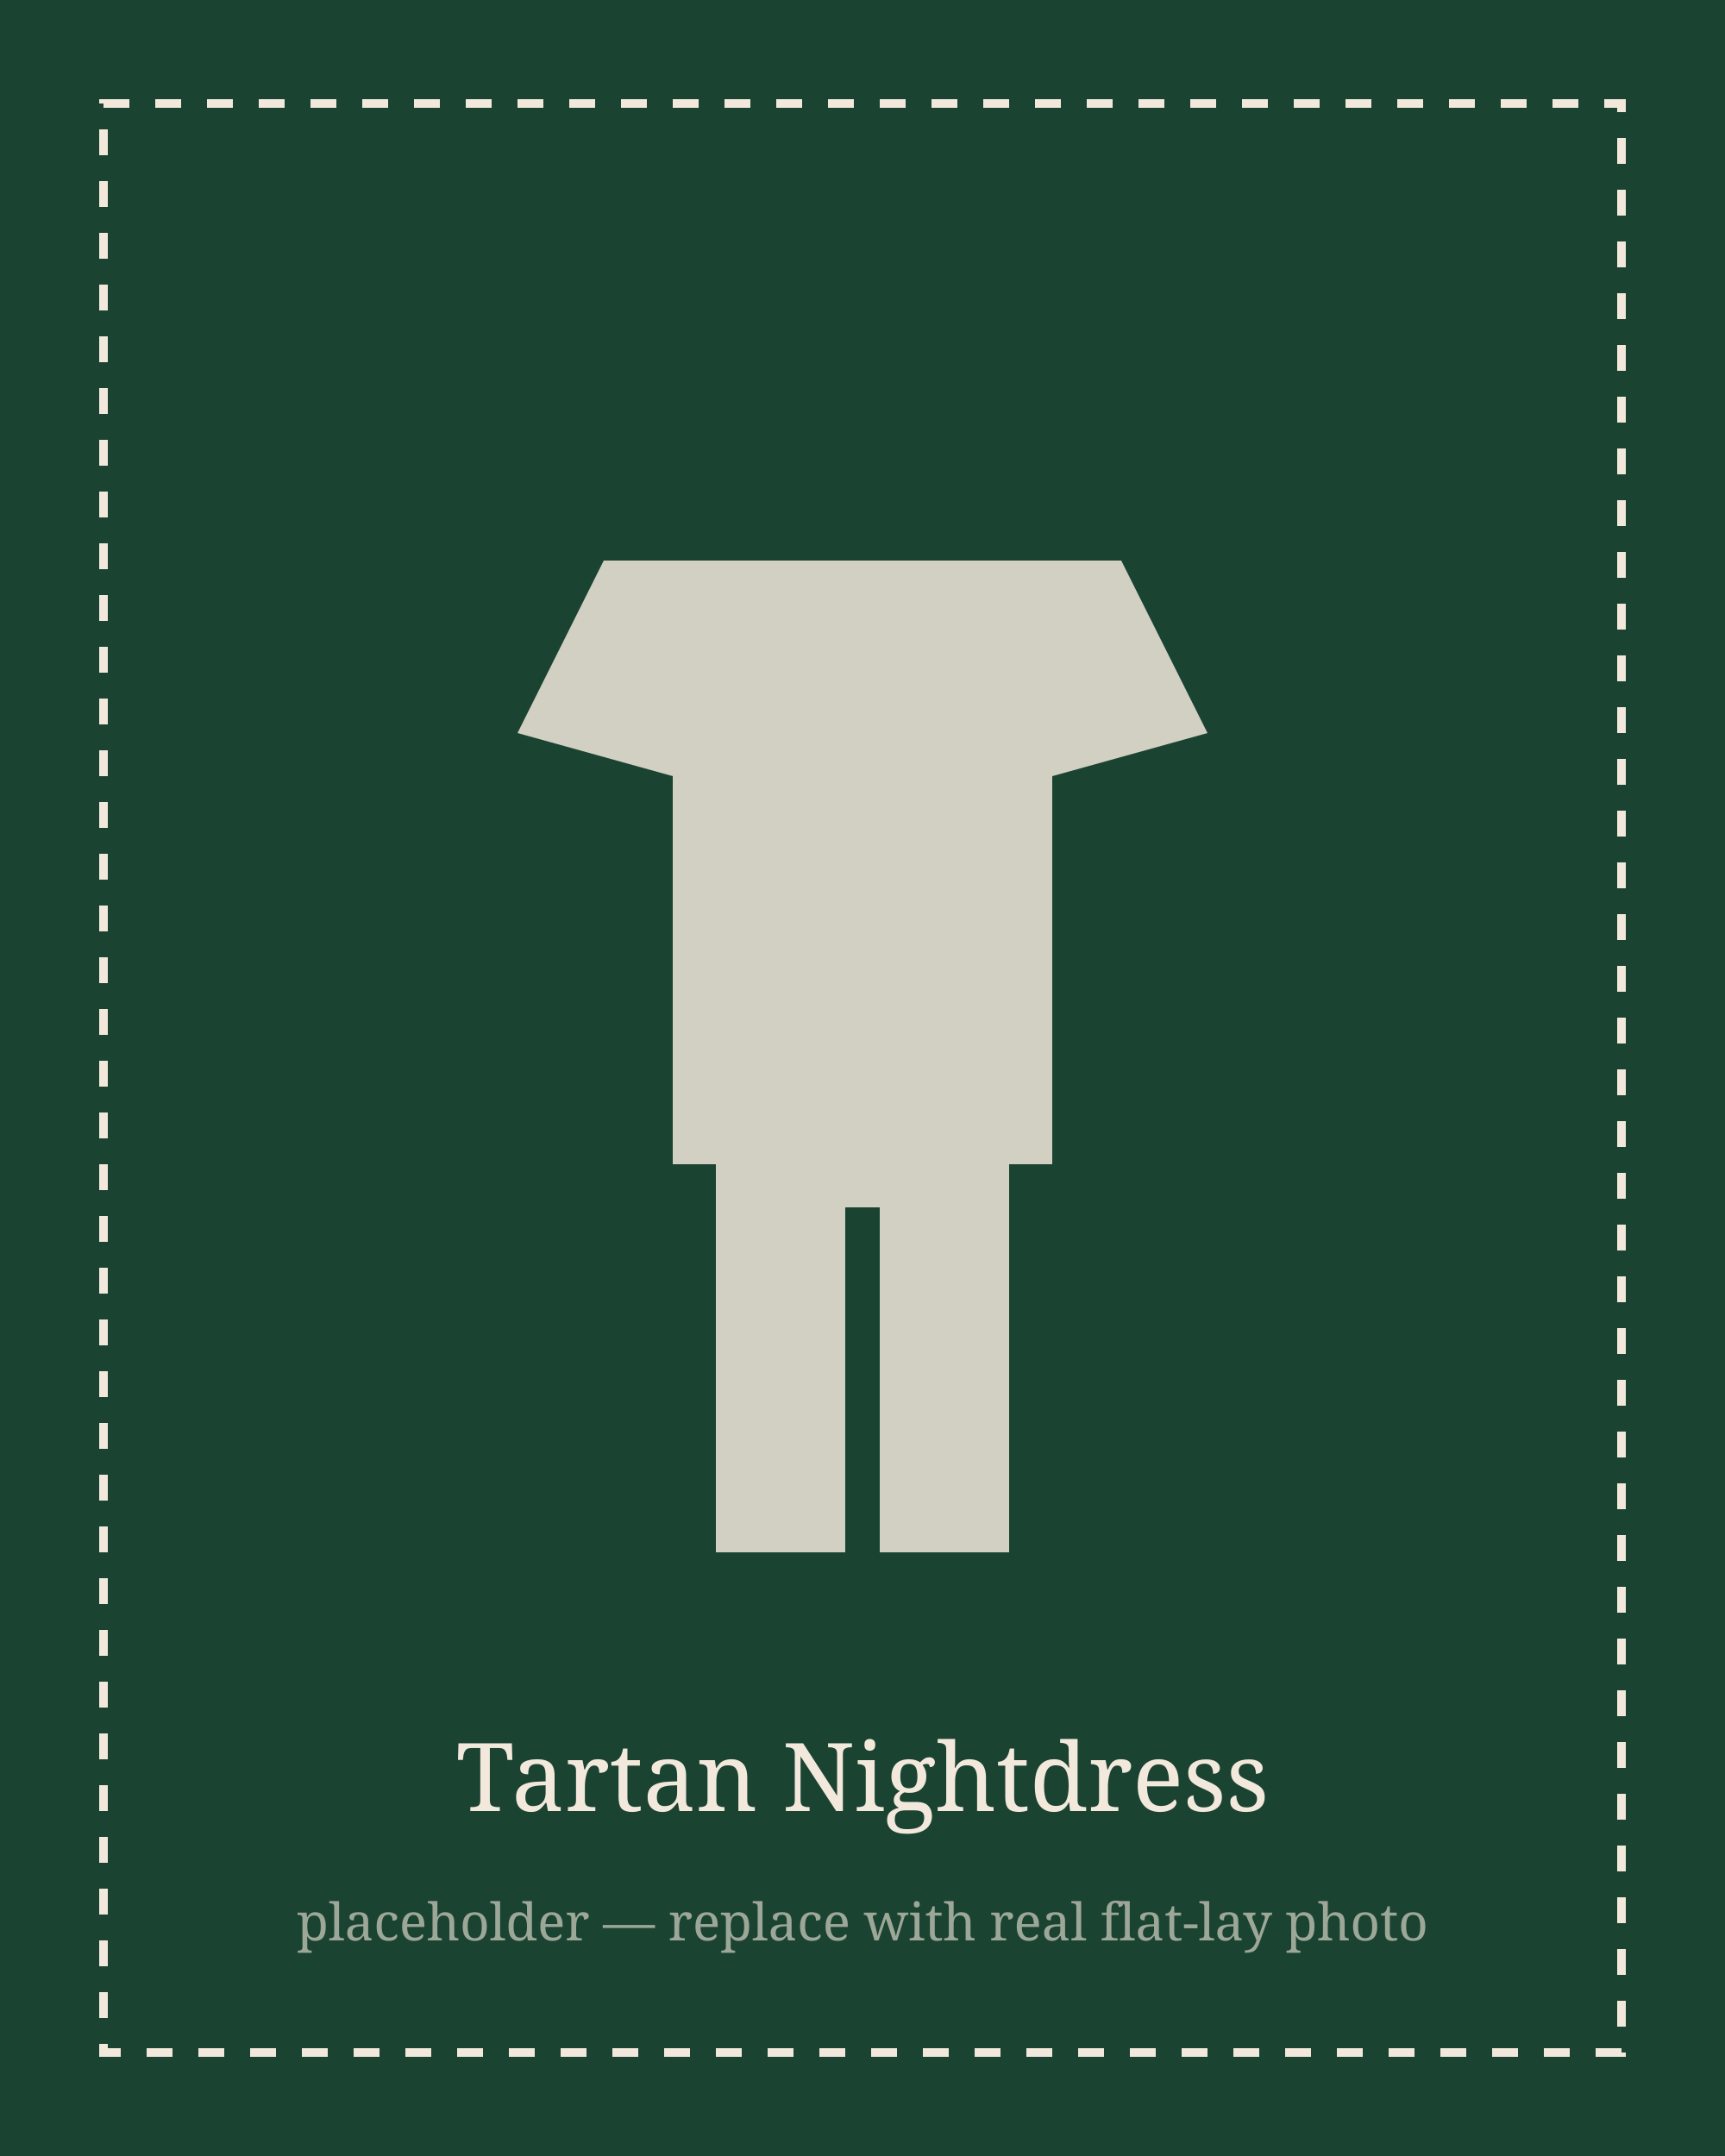
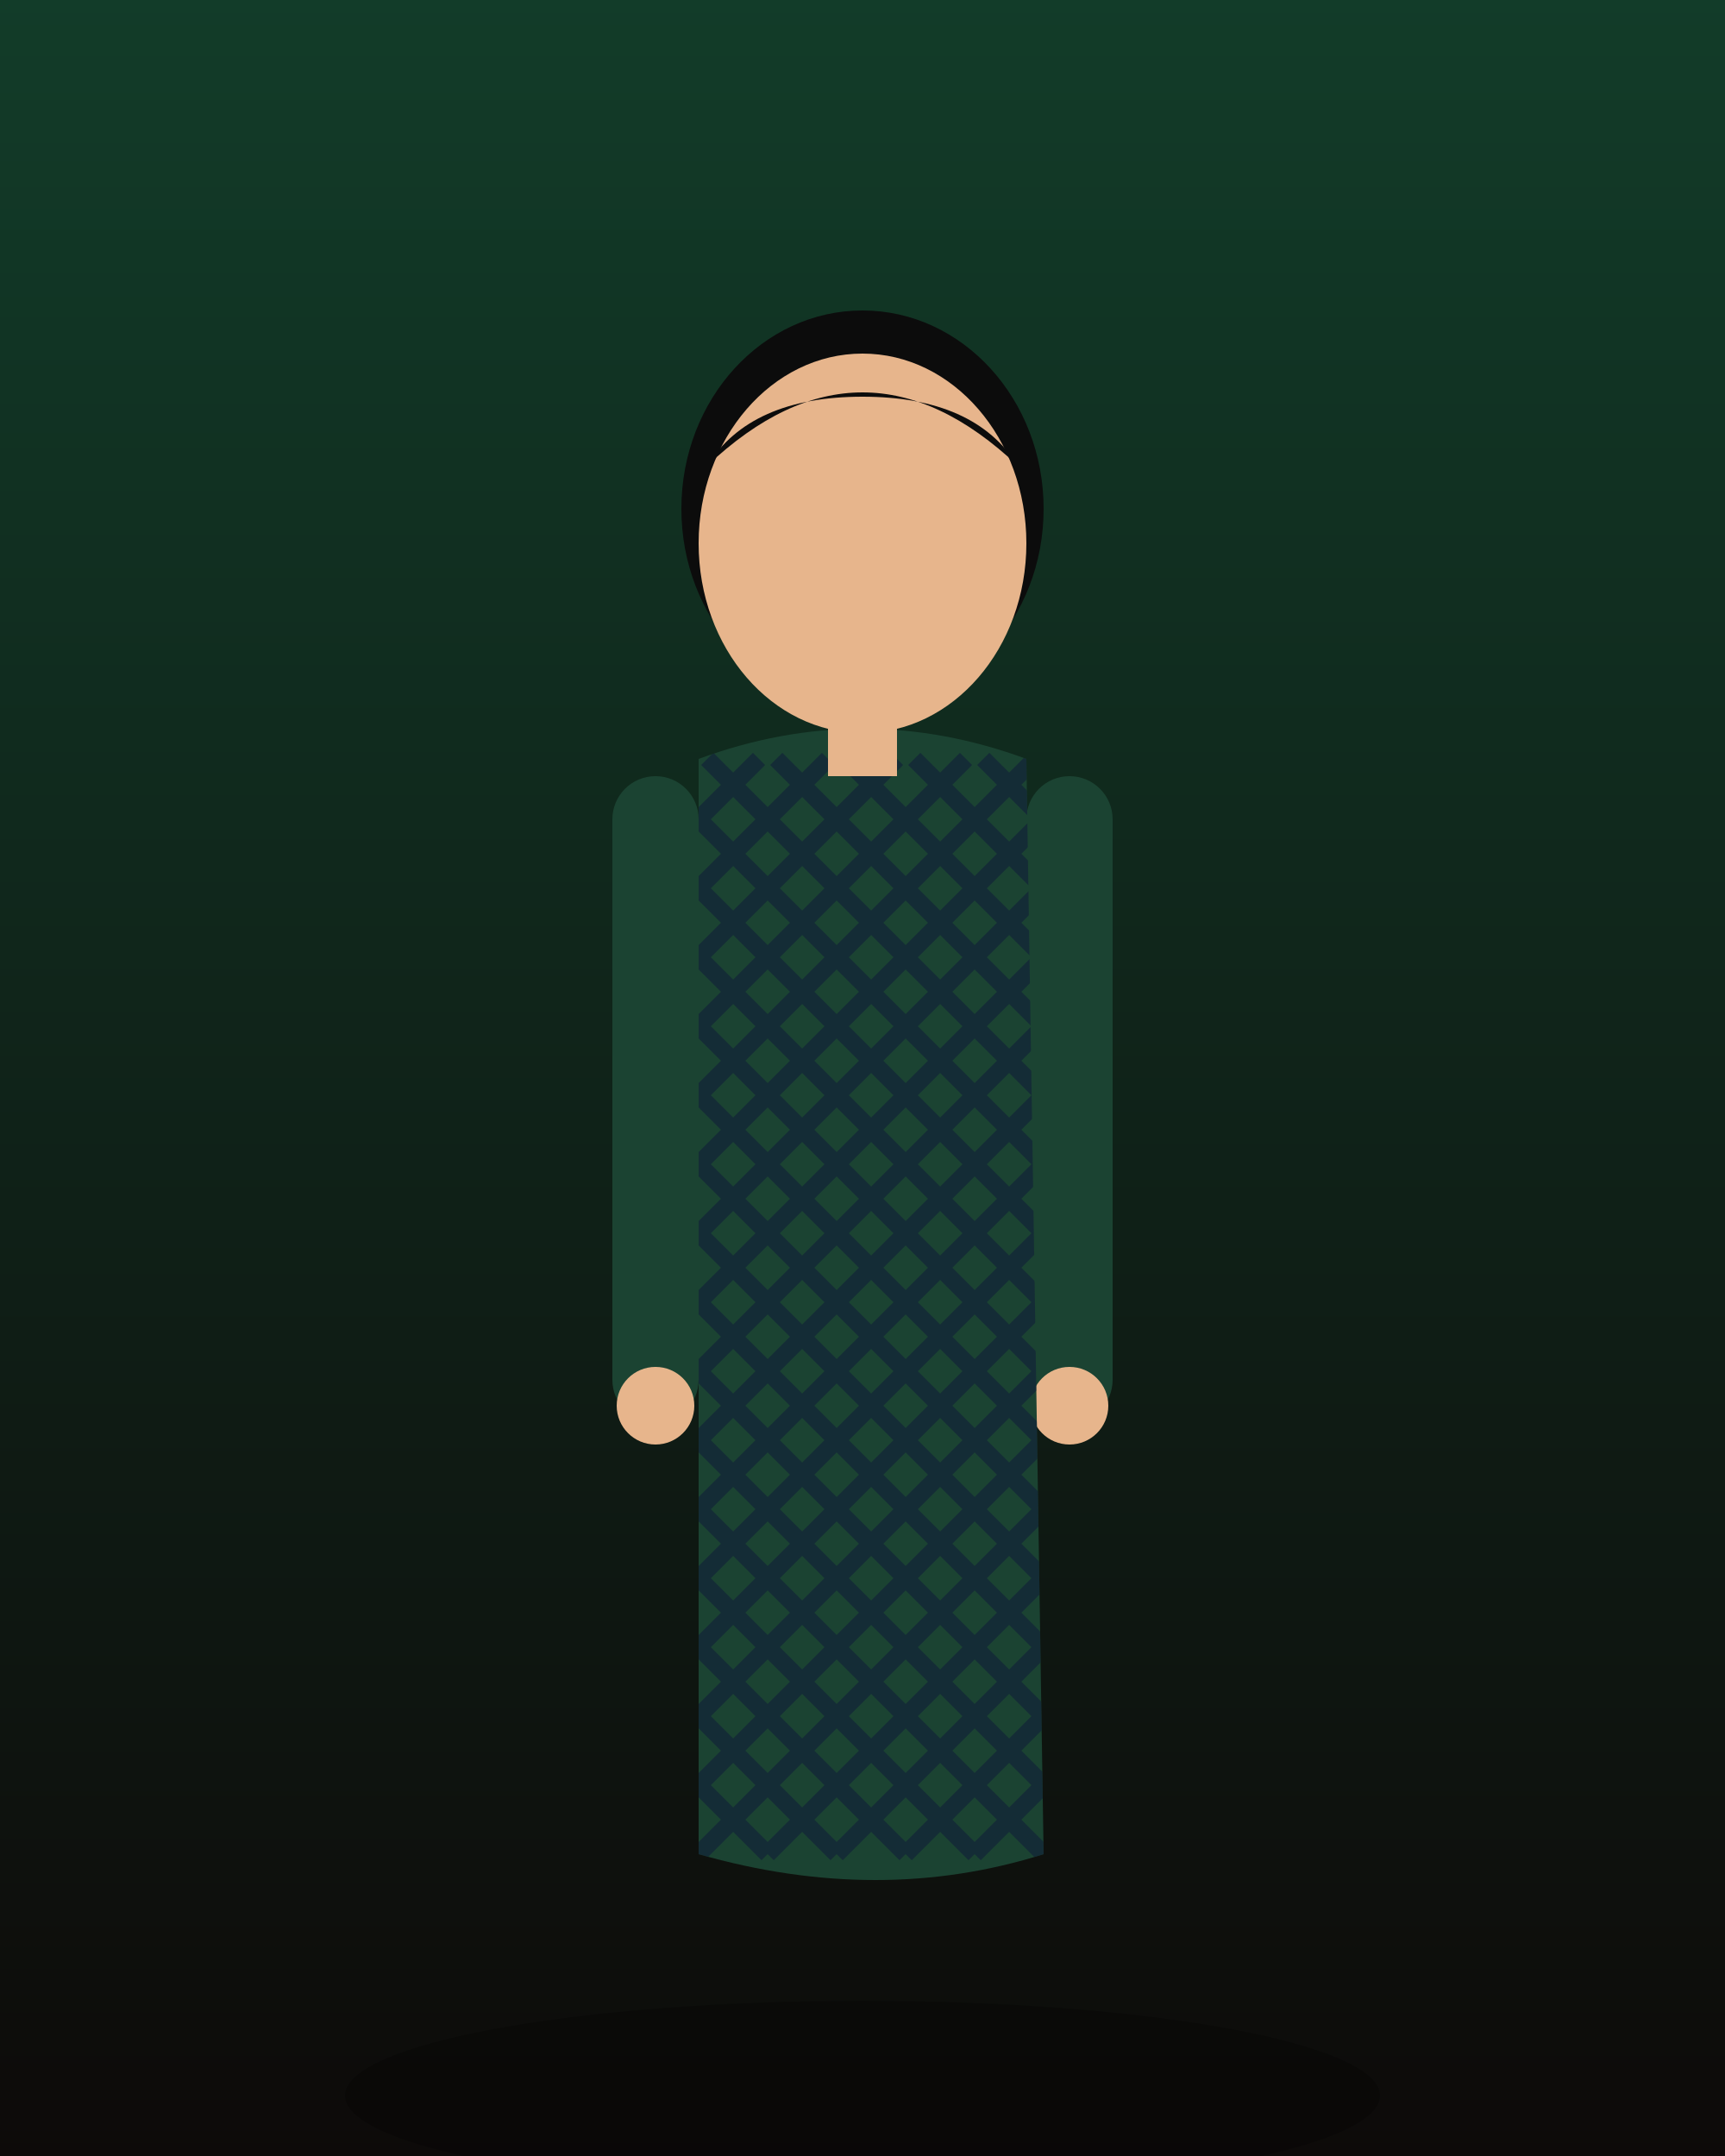
- <svg xmlns="http://www.w3.org/2000/svg" width="400" height="500" viewBox="0 0 400 500">
-   <rect width="400" height="500" fill="#1B4332" />
-   <rect x="24" y="24" width="352" height="452" fill="none" stroke="#F2E9DC" stroke-width="2" stroke-dasharray="6 6" />
-   <g transform="translate(200,210)">
-     <path d="M -60 -80 L 60 -80 L 80 -40 L 44 -30 L 44 60 L 34 60 L 34 150 L 4 150 L 4 70 L -4 70 L -4 150 L -34 150 L -34 60 L -44 60 L -44 -30 L -80 -40 Z" fill="#F2E9DC" opacity="0.85" />
+ <svg xmlns="http://www.w3.org/2000/svg" width="400" height="500" viewBox="0 0 400 500" role="img" aria-label="Tartan Nightdress illustration">
+   <defs>
+     <linearGradient id="g-pj-tartan-nightdress" x1="0" y1="0" x2="0" y2="1">
+       <stop offset="0" stop-color="#123C29" />
+       <stop offset="1" stop-color="#0d0a09" />
+     </linearGradient>
+   </defs>
+   <rect width="400" height="500" fill="url(#g-pj-tartan-nightdress)" />
+   <ellipse cx="200" cy="486" rx="120" ry="22" fill="#000" opacity="0.25" />
+   <clipPath id="t-pj-tartan-nightdress">
+     <path d="M162 176     q38 -14 76 0     l4 254     q-38 12 -80 0 Z" />
+   </clipPath>
+   <rect x="142" y="180" width="20" height="150" rx="10" fill="#1B4332" />
+   <rect x="238" y="180" width="20" height="150" rx="10" fill="#1B4332" />
+   <circle cx="152" cy="326" r="9" fill="#E7B58C" />
+   <circle cx="248" cy="326" r="9" fill="#E7B58C" />
+   <path d="M162 176     q38 -14 76 0     l4 254     q-38 12 -80 0 Z" fill="#1B4332" />
+   <g clip-path="url(#t-pj-tartan-nightdress)">
+     <g stroke="#0F1A38" stroke-width="4" opacity="0.55">
+       <line x1="-92" y1="176" x2="162" y2="430" />
+       <line x1="-76" y1="176" x2="178" y2="430" />
+       <line x1="-60" y1="176" x2="194" y2="430" />
+       <line x1="-44" y1="176" x2="210" y2="430" />
+       <line x1="-28" y1="176" x2="226" y2="430" />
+       <line x1="-12" y1="176" x2="242" y2="430" />
+       <line x1="4" y1="176" x2="258" y2="430" />
+       <line x1="20" y1="176" x2="274" y2="430" />
+       <line x1="36" y1="176" x2="290" y2="430" />
+       <line x1="52" y1="176" x2="306" y2="430" />
+       <line x1="68" y1="176" x2="322" y2="430" />
+       <line x1="84" y1="176" x2="338" y2="430" />
+       <line x1="100" y1="176" x2="354" y2="430" />
+       <line x1="116" y1="176" x2="370" y2="430" />
+       <line x1="132" y1="176" x2="386" y2="430" />
+       <line x1="148" y1="176" x2="402" y2="430" />
+       <line x1="164" y1="176" x2="418" y2="430" />
+       <line x1="180" y1="176" x2="434" y2="430" />
+       <line x1="196" y1="176" x2="450" y2="430" />
+       <line x1="212" y1="176" x2="466" y2="430" />
+       <line x1="228" y1="176" x2="482" y2="430" />
+       <line x1="496" y1="176" x2="242" y2="430" />
+       <line x1="480" y1="176" x2="226" y2="430" />
+       <line x1="464" y1="176" x2="210" y2="430" />
+       <line x1="448" y1="176" x2="194" y2="430" />
+       <line x1="432" y1="176" x2="178" y2="430" />
+       <line x1="416" y1="176" x2="162" y2="430" />
+       <line x1="400" y1="176" x2="146" y2="430" />
+       <line x1="384" y1="176" x2="130" y2="430" />
+       <line x1="368" y1="176" x2="114" y2="430" />
+       <line x1="352" y1="176" x2="98" y2="430" />
+       <line x1="336" y1="176" x2="82" y2="430" />
+       <line x1="320" y1="176" x2="66" y2="430" />
+       <line x1="304" y1="176" x2="50" y2="430" />
+       <line x1="288" y1="176" x2="34" y2="430" />
+       <line x1="272" y1="176" x2="18" y2="430" />
+       <line x1="256" y1="176" x2="2" y2="430" />
+       <line x1="240" y1="176" x2="-14" y2="430" />
+       <line x1="224" y1="176" x2="-30" y2="430" />
+       <line x1="208" y1="176" x2="-46" y2="430" />
+       <line x1="192" y1="176" x2="-62" y2="430" />
+       <line x1="176" y1="176" x2="-78" y2="430" />
+     </g>
  </g>
-   <text x="200" y="420" font-family="Georgia, serif" font-size="22" fill="#F2E9DC" text-anchor="middle">Tartan Nightdress</text>
-   <text x="200" y="450" font-family="Georgia, serif" font-size="12" fill="#F2E9DC" opacity="0.6" text-anchor="middle">placeholder — replace with real flat-lay photo</text>
+   <rect x="192" y="150" width="16" height="30" fill="#E7B58C" />
+   <ellipse cx="200" cy="118" rx="42" ry="46" fill="#0C0C0C" />
+   <ellipse cx="200" cy="126" rx="38" ry="44" fill="#E7B58C" />
+   <path d="M164 108 q36 -34 72 0 q-10 -16 -36 -16 q-26 0 -36 16 Z" fill="#0C0C0C" />
</svg>
